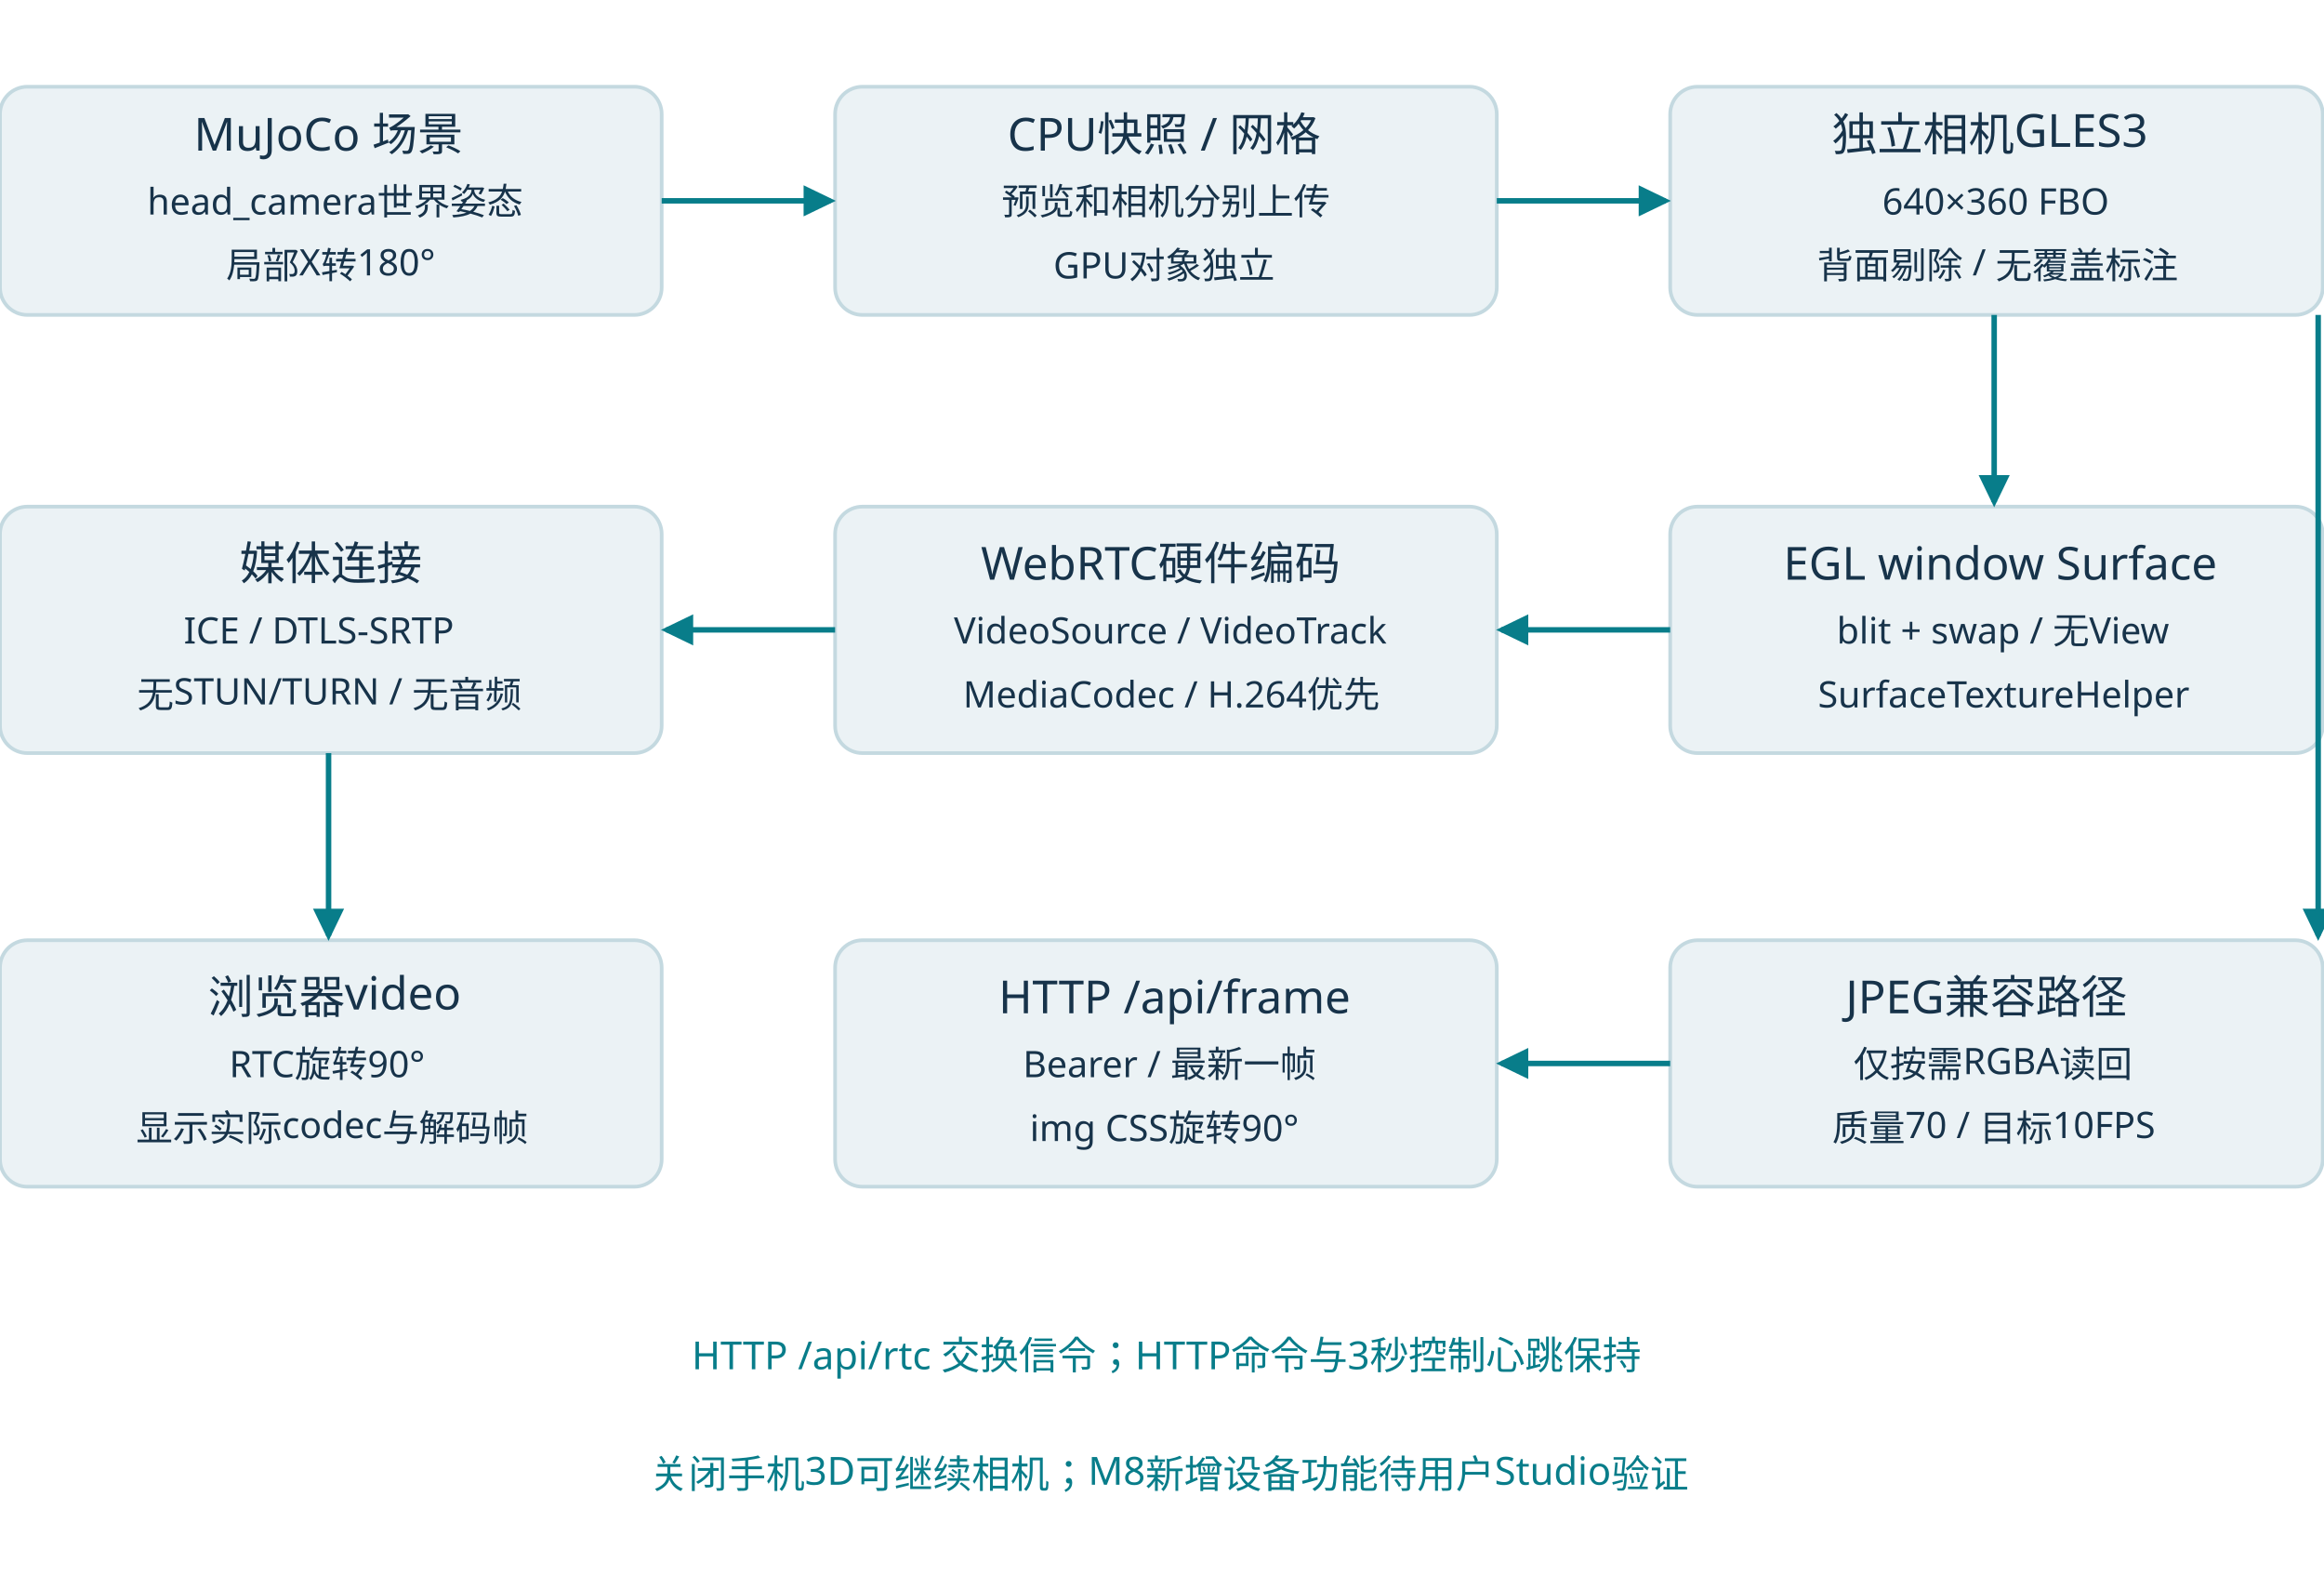
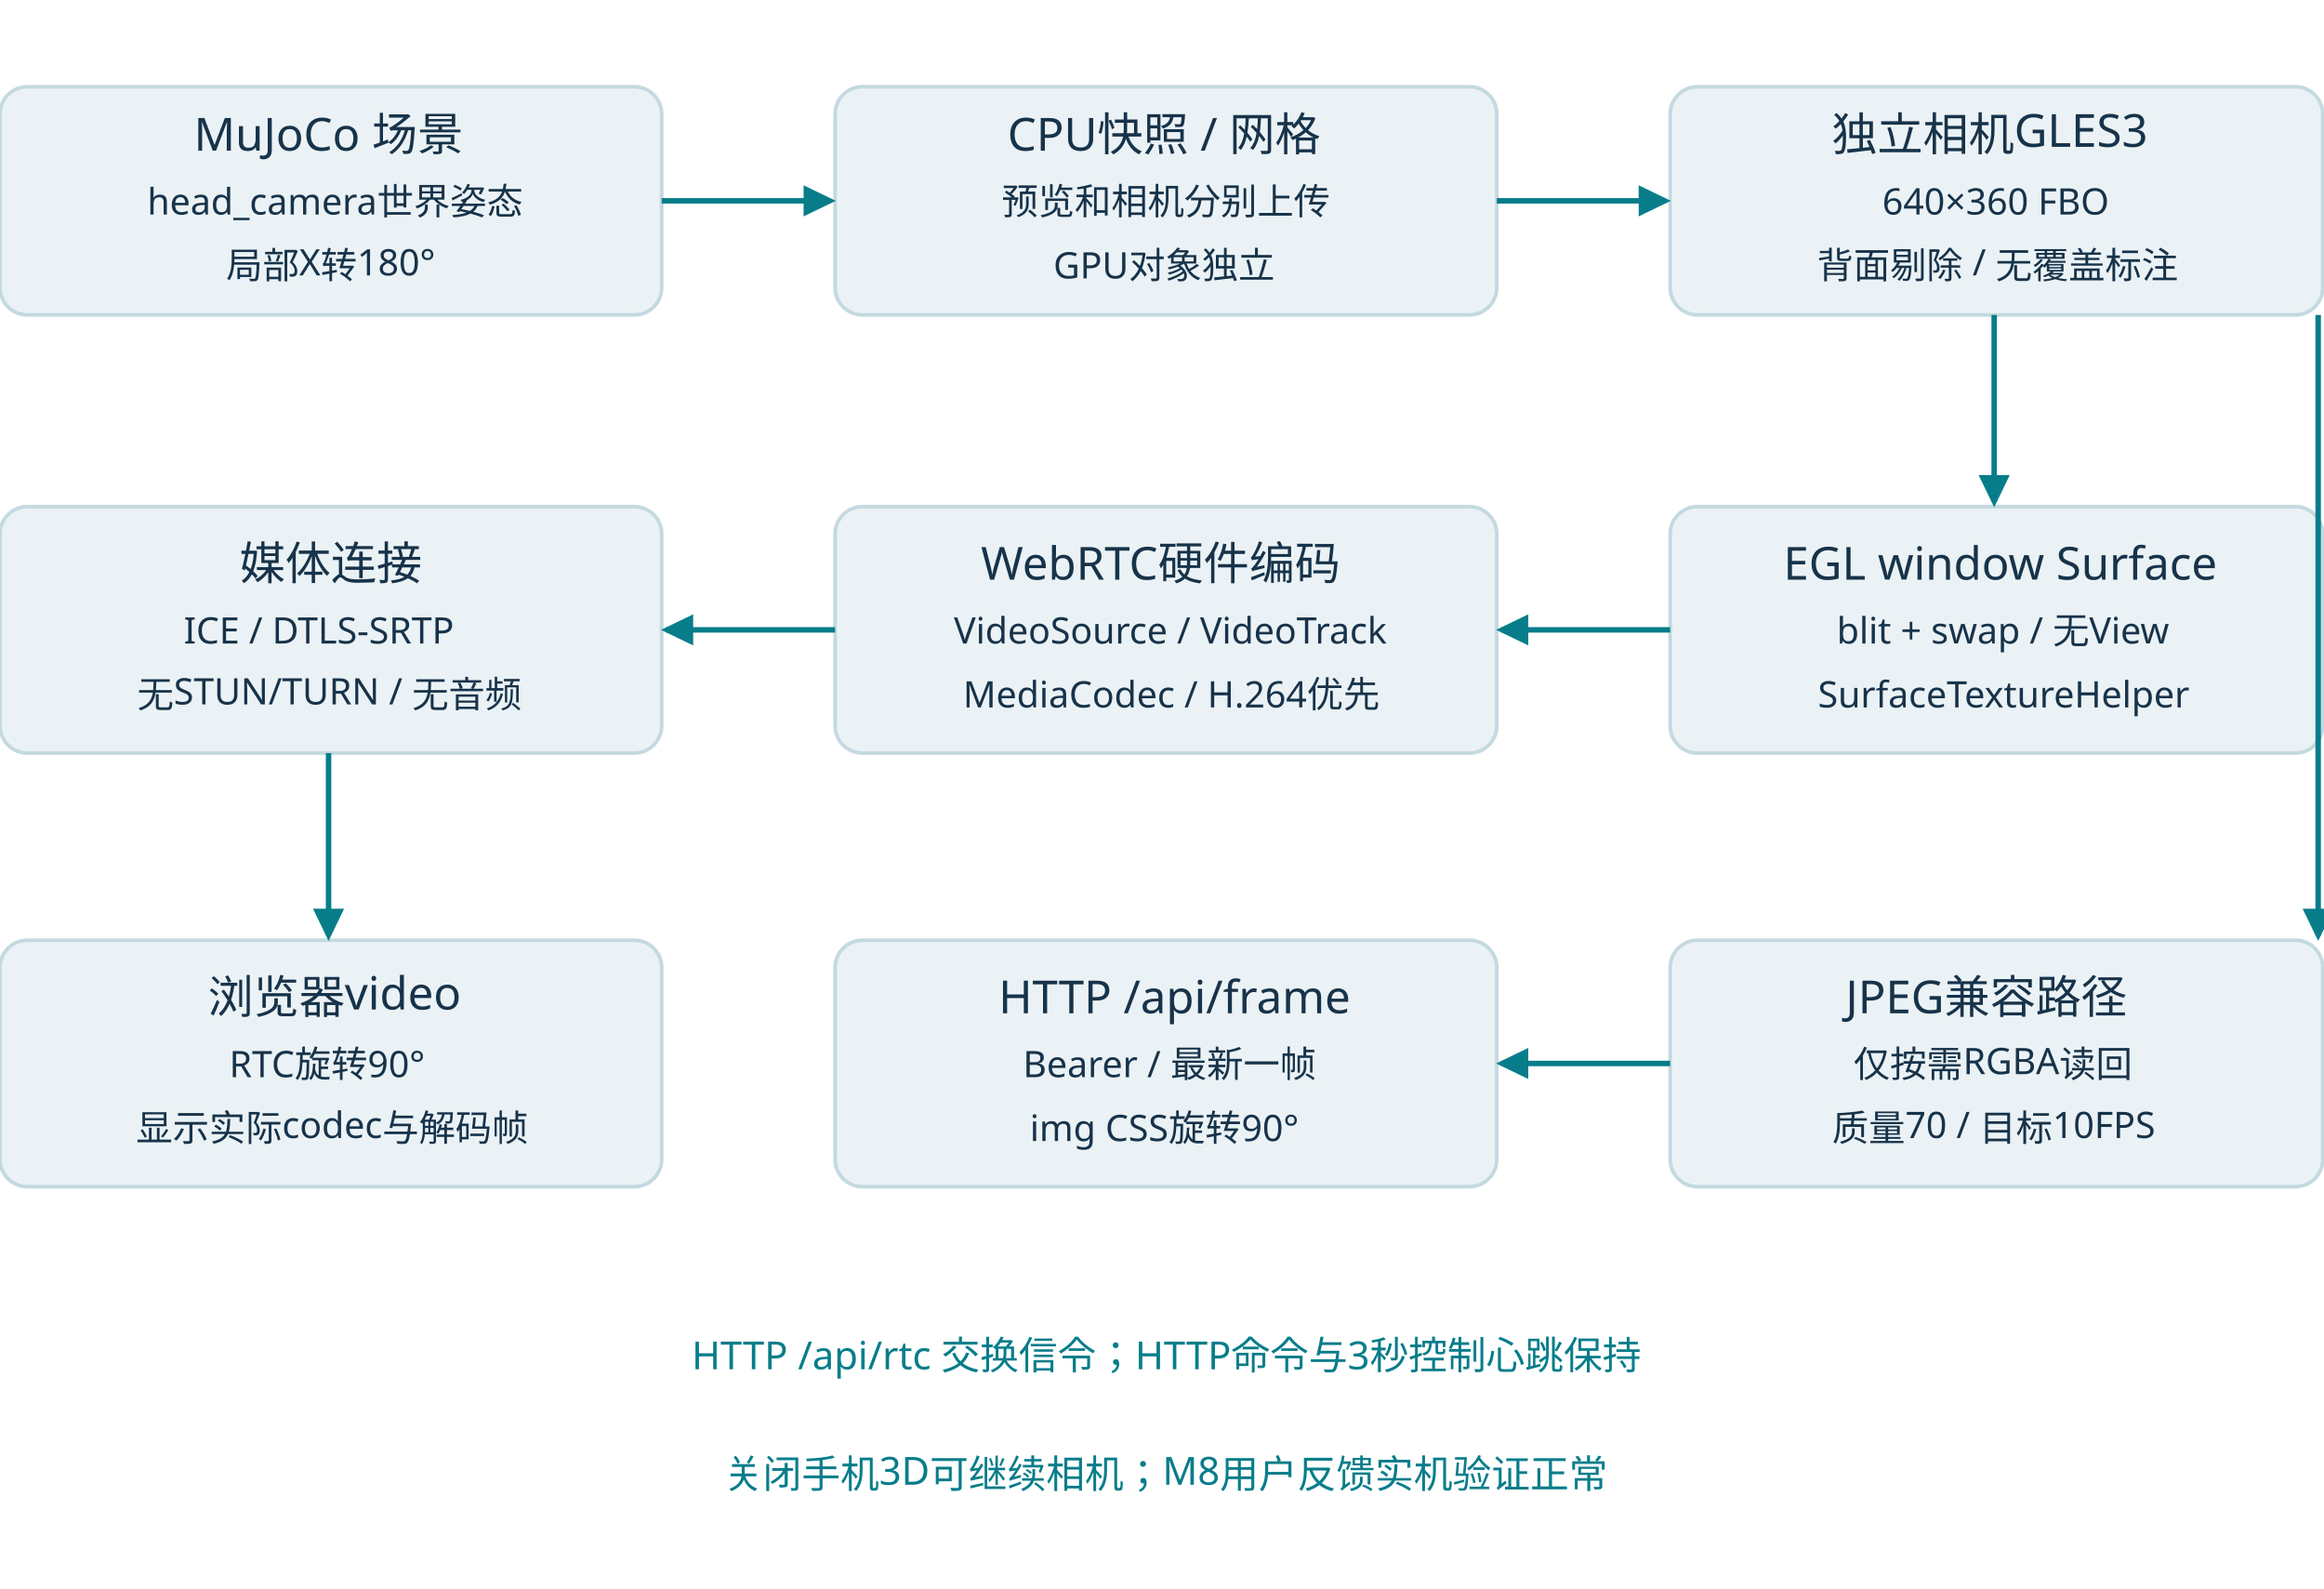
<svg xmlns="http://www.w3.org/2000/svg" width="509.276" height="348" preserveAspectRatio="xMinYMin meet" viewBox="0 0 509 348" version="1.0" fill-rule="evenodd">
  <clipPath id="clip">
    <rect x="0" y="0" width="509.276" height="348" />
  </clipPath>
  <g id="group" transform="scale(1,-1) translate(0,-348)" style="clip-path: url(#clip)">
    <g transform="">
      <rect x="0" y="279" width="145" height="50" rx="6" ry="6" style="stroke: rgb(77%,85%,88%); stroke-linecap: butt; stroke-width: 0.8; fill: rgb(92%,95%,96%); fill-rule: evenodd;" />
      <text x="42.493" y="315.0" style="font-family: CN; font-size: 10px;fill: rgb(9%,20%,29%); stroke:none;" transform="translate(0,630) scale(1,-1)">MuJoCo 场景</text>
      <text x="32.264" y="301.0" style="font-family: CN; font-size: 8px;fill: rgb(9%,20%,29%); stroke:none;" transform="translate(0,602) scale(1,-1)">head_camera世界姿态</text>
      <text x="49.559" y="287.0" style="font-family: CN; font-size: 8px;fill: rgb(9%,20%,29%); stroke:none;" transform="translate(0,574) scale(1,-1)">局部X转180°</text>
      <rect x="183" y="279" width="145" height="50" rx="6" ry="6" style="stroke: rgb(77%,85%,88%); stroke-linecap: butt; stroke-width: 0.8; fill: rgb(92%,95%,96%); fill-rule: evenodd;" />
      <text x="220.776" y="315.0" style="font-family: CN; font-size: 10px;fill: rgb(9%,20%,29%); stroke:none;" transform="translate(0,630) scale(1,-1)">CPU快照 / 网格</text>
      <text x="219.5" y="301.0" style="font-family: CN; font-size: 8px;fill: rgb(9%,20%,29%); stroke:none;" transform="translate(0,602) scale(1,-1)">预览和相机分别上传</text>
      <text x="230.832" y="287.0" style="font-family: CN; font-size: 8px;fill: rgb(9%,20%,29%); stroke:none;" transform="translate(0,574) scale(1,-1)">GPU对象独立</text>
      <rect x="366" y="279" width="143" height="50" rx="6" ry="6" style="stroke: rgb(77%,85%,88%); stroke-linecap: butt; stroke-width: 0.8; fill: rgb(92%,95%,96%); fill-rule: evenodd;" />
      <text x="401.379" y="315.0" style="font-family: CN; font-size: 10px;fill: rgb(9%,20%,29%); stroke:none;" transform="translate(0,630) scale(1,-1)">独立相机GLES3</text>
      <text x="412.482" y="301.0" style="font-family: CN; font-size: 8px;fill: rgb(9%,20%,29%); stroke:none;" transform="translate(0,602) scale(1,-1)">640×360 FBO</text>
      <text x="398.166" y="287.0" style="font-family: CN; font-size: 8px;fill: rgb(9%,20%,29%); stroke:none;" transform="translate(0,574) scale(1,-1)">背面剔除 / 无覆盖标注</text>
      <path d="M 145,304 L 182,304 Z" style="stroke: rgb(3%,49%,54%); stroke-linecap: butt; stroke-width: 1.2;" />
      <polygon points="182 304, 176.597 306.61, 176.597 301.39" style="stroke: rgb(3%,49%,54%); stroke-linecap: butt; stroke-width: 1; fill: rgb(3%,49%,54%); fill-rule: evenodd;" />
      <path d="M 328,304 L 365,304 Z" style="stroke: rgb(3%,49%,54%); stroke-linecap: butt; stroke-width: 1.2;" />
      <polygon points="365 304, 359.597 306.61, 359.597 301.39" style="stroke: rgb(3%,49%,54%); stroke-linecap: butt; stroke-width: 1; fill: rgb(3%,49%,54%); fill-rule: evenodd;" />
      <rect x="366" y="183" width="143" height="54" rx="6" ry="6" style="stroke: rgb(77%,85%,88%); stroke-linecap: butt; stroke-width: 0.8; fill: rgb(92%,95%,96%); fill-rule: evenodd;" />
      <text x="390.811" y="221.0" style="font-family: CN; font-size: 10px;fill: rgb(9%,20%,29%); stroke:none;" transform="translate(0,442) scale(1,-1)">EGL window Surface</text>
      <text x="402.486" y="207.0" style="font-family: CN; font-size: 8px;fill: rgb(9%,20%,29%); stroke:none;" transform="translate(0,414) scale(1,-1)">blit + swap / 无View</text>
      <text x="398.371" y="193.0" style="font-family: CN; font-size: 8px;fill: rgb(9%,20%,29%); stroke:none;" transform="translate(0,386) scale(1,-1)">SurfaceTextureHelper</text>
      <path d="M 437,279 L 437,238 Z" style="stroke: rgb(3%,49%,54%); stroke-linecap: butt; stroke-width: 1.2;" />
      <polygon points="437 238, 439.61 243.403, 434.39 243.403" style="stroke: rgb(3%,49%,54%); stroke-linecap: butt; stroke-width: 1; fill: rgb(3%,49%,54%); fill-rule: evenodd;" />
      <rect x="183" y="183" width="145" height="54" rx="6" ry="6" style="stroke: rgb(77%,85%,88%); stroke-linecap: butt; stroke-width: 0.8; fill: rgb(92%,95%,96%); fill-rule: evenodd;" />
      <text x="214.943" y="221.0" style="font-family: CN; font-size: 10px;fill: rgb(9%,20%,29%); stroke:none;" transform="translate(0,442) scale(1,-1)">WebRTC硬件编码</text>
      <text x="209.031" y="207.0" style="font-family: CN; font-size: 8px;fill: rgb(9%,20%,29%); stroke:none;" transform="translate(0,414) scale(1,-1)">VideoSource / VideoTrack</text>
      <text x="211.035" y="193.0" style="font-family: CN; font-size: 8px;fill: rgb(9%,20%,29%); stroke:none;" transform="translate(0,386) scale(1,-1)">MediaCodec / H.264优先</text>
      <path d="M 366,210 L 329,210 Z" style="stroke: rgb(3%,49%,54%); stroke-linecap: butt; stroke-width: 1.2;" />
      <polygon points="329 210, 334.403 207.39, 334.403 212.61" style="stroke: rgb(3%,49%,54%); stroke-linecap: butt; stroke-width: 1; fill: rgb(3%,49%,54%); fill-rule: evenodd;" />
      <rect x="0" y="183" width="145" height="54" rx="6" ry="6" style="stroke: rgb(77%,85%,88%); stroke-linecap: butt; stroke-width: 0.8; fill: rgb(92%,95%,96%); fill-rule: evenodd;" />
      <text x="52.5" y="221.0" style="font-family: CN; font-size: 10px;fill: rgb(9%,20%,29%); stroke:none;" transform="translate(0,442) scale(1,-1)">媒体连接</text>
      <text x="40.273" y="207.0" style="font-family: CN; font-size: 8px;fill: rgb(9%,20%,29%); stroke:none;" transform="translate(0,414) scale(1,-1)">ICE / DTLS-SRTP</text>
      <text x="30.057" y="193.0" style="font-family: CN; font-size: 8px;fill: rgb(9%,20%,29%); stroke:none;" transform="translate(0,386) scale(1,-1)">无STUN/TURN / 无音频</text>
      <path d="M 183,210 L 146,210 Z" style="stroke: rgb(3%,49%,54%); stroke-linecap: butt; stroke-width: 1.2;" />
      <polygon points="146 210, 151.403 207.39, 151.403 212.61" style="stroke: rgb(3%,49%,54%); stroke-linecap: butt; stroke-width: 1; fill: rgb(3%,49%,54%); fill-rule: evenodd;" />
      <rect x="0" y="88" width="145" height="54" rx="6" ry="6" style="stroke: rgb(77%,85%,88%); stroke-linecap: butt; stroke-width: 0.8; fill: rgb(92%,95%,96%); fill-rule: evenodd;" />
      <text x="45.547" y="126.0" style="font-family: CN; font-size: 10px;fill: rgb(9%,20%,29%); stroke:none;" transform="translate(0,252) scale(1,-1)">浏览器video</text>
      <text x="50.23" y="112.0" style="font-family: CN; font-size: 8px;fill: rgb(9%,20%,29%); stroke:none;" transform="translate(0,224) scale(1,-1)">RTC旋转90°</text>
      <text x="29.826" y="98.0" style="font-family: CN; font-size: 8px;fill: rgb(9%,20%,29%); stroke:none;" transform="translate(0,196) scale(1,-1)">显示实际codec与解码帧</text>
      <path d="M 72,183 L 72,143 Z" style="stroke: rgb(3%,49%,54%); stroke-linecap: butt; stroke-width: 1.2;" />
      <polygon points="72 143, 74.61 148.403, 69.39 148.403" style="stroke: rgb(3%,49%,54%); stroke-linecap: butt; stroke-width: 1; fill: rgb(3%,49%,54%); fill-rule: evenodd;" />
      <rect x="366" y="88" width="143" height="54" rx="6" ry="6" style="stroke: rgb(77%,85%,88%); stroke-linecap: butt; stroke-width: 0.8; fill: rgb(92%,95%,96%); fill-rule: evenodd;" />
      <text x="404.441" y="126.0" style="font-family: CN; font-size: 10px;fill: rgb(9%,20%,29%); stroke:none;" transform="translate(0,252) scale(1,-1)">JPEG兼容路径</text>
      <text x="406.164" y="112.0" style="font-family: CN; font-size: 8px;fill: rgb(9%,20%,29%); stroke:none;" transform="translate(0,224) scale(1,-1)">仅按需RGBA读回</text>
      <text x="401.488" y="98.0" style="font-family: CN; font-size: 8px;fill: rgb(9%,20%,29%); stroke:none;" transform="translate(0,196) scale(1,-1)">质量70 / 目标10FPS</text>
      <path d="M 508,279 L 508,143 Z" style="stroke: rgb(3%,49%,54%); stroke-linecap: butt; stroke-width: 1.2;" />
      <polygon points="508 143, 510.61 148.403, 505.39 148.403" style="stroke: rgb(3%,49%,54%); stroke-linecap: butt; stroke-width: 1; fill: rgb(3%,49%,54%); fill-rule: evenodd;" />
      <rect x="183" y="88" width="145" height="54" rx="6" ry="6" style="stroke: rgb(77%,85%,88%); stroke-linecap: butt; stroke-width: 0.8; fill: rgb(92%,95%,96%); fill-rule: evenodd;" />
      <text x="218.825" y="126.0" style="font-family: CN; font-size: 10px;fill: rgb(9%,20%,29%); stroke:none;" transform="translate(0,252) scale(1,-1)">HTTP /api/frame</text>
      <text x="224.16" y="112.0" style="font-family: CN; font-size: 8px;fill: rgb(9%,20%,29%); stroke:none;" transform="translate(0,224) scale(1,-1)">Bearer / 最新一帧</text>
      <text x="225.67" y="98.0" style="font-family: CN; font-size: 8px;fill: rgb(9%,20%,29%); stroke:none;" transform="translate(0,196) scale(1,-1)">img CSS旋转90°</text>
      <path d="M 366,115 L 329,115 Z" style="stroke: rgb(3%,49%,54%); stroke-linecap: butt; stroke-width: 1.2;" />
      <polygon points="329 115, 334.403 112.39, 334.403 117.61" style="stroke: rgb(3%,49%,54%); stroke-linecap: butt; stroke-width: 1; fill: rgb(3%,49%,54%); fill-rule: evenodd;" />
      <text x="151.578" y="48" style="font-family: CN; font-size: 8.5px;fill: rgb(3%,49%,54%); stroke:none;" transform="translate(0,96) scale(1,-1)">HTTP /api/rtc 交换信令；HTTP命令与3秒控制心跳保持</text>
-       <text x="142.363" y="22" style="font-family: CN; font-size: 8.5px;fill: rgb(3%,49%,54%); stroke:none;" transform="translate(0,44) scale(1,-1)">关闭手机3D可继续相机；M8新增设备功能待用户Studio验证</text>
+       <text x="158.663" y="22" style="font-family: CN; font-size: 8.5px;fill: rgb(3%,49%,54%); stroke:none;" transform="translate(0,44) scale(1,-1)">关闭手机3D可继续相机；M8用户反馈实机验证正常</text>
    </g>
  </g>
</svg>
